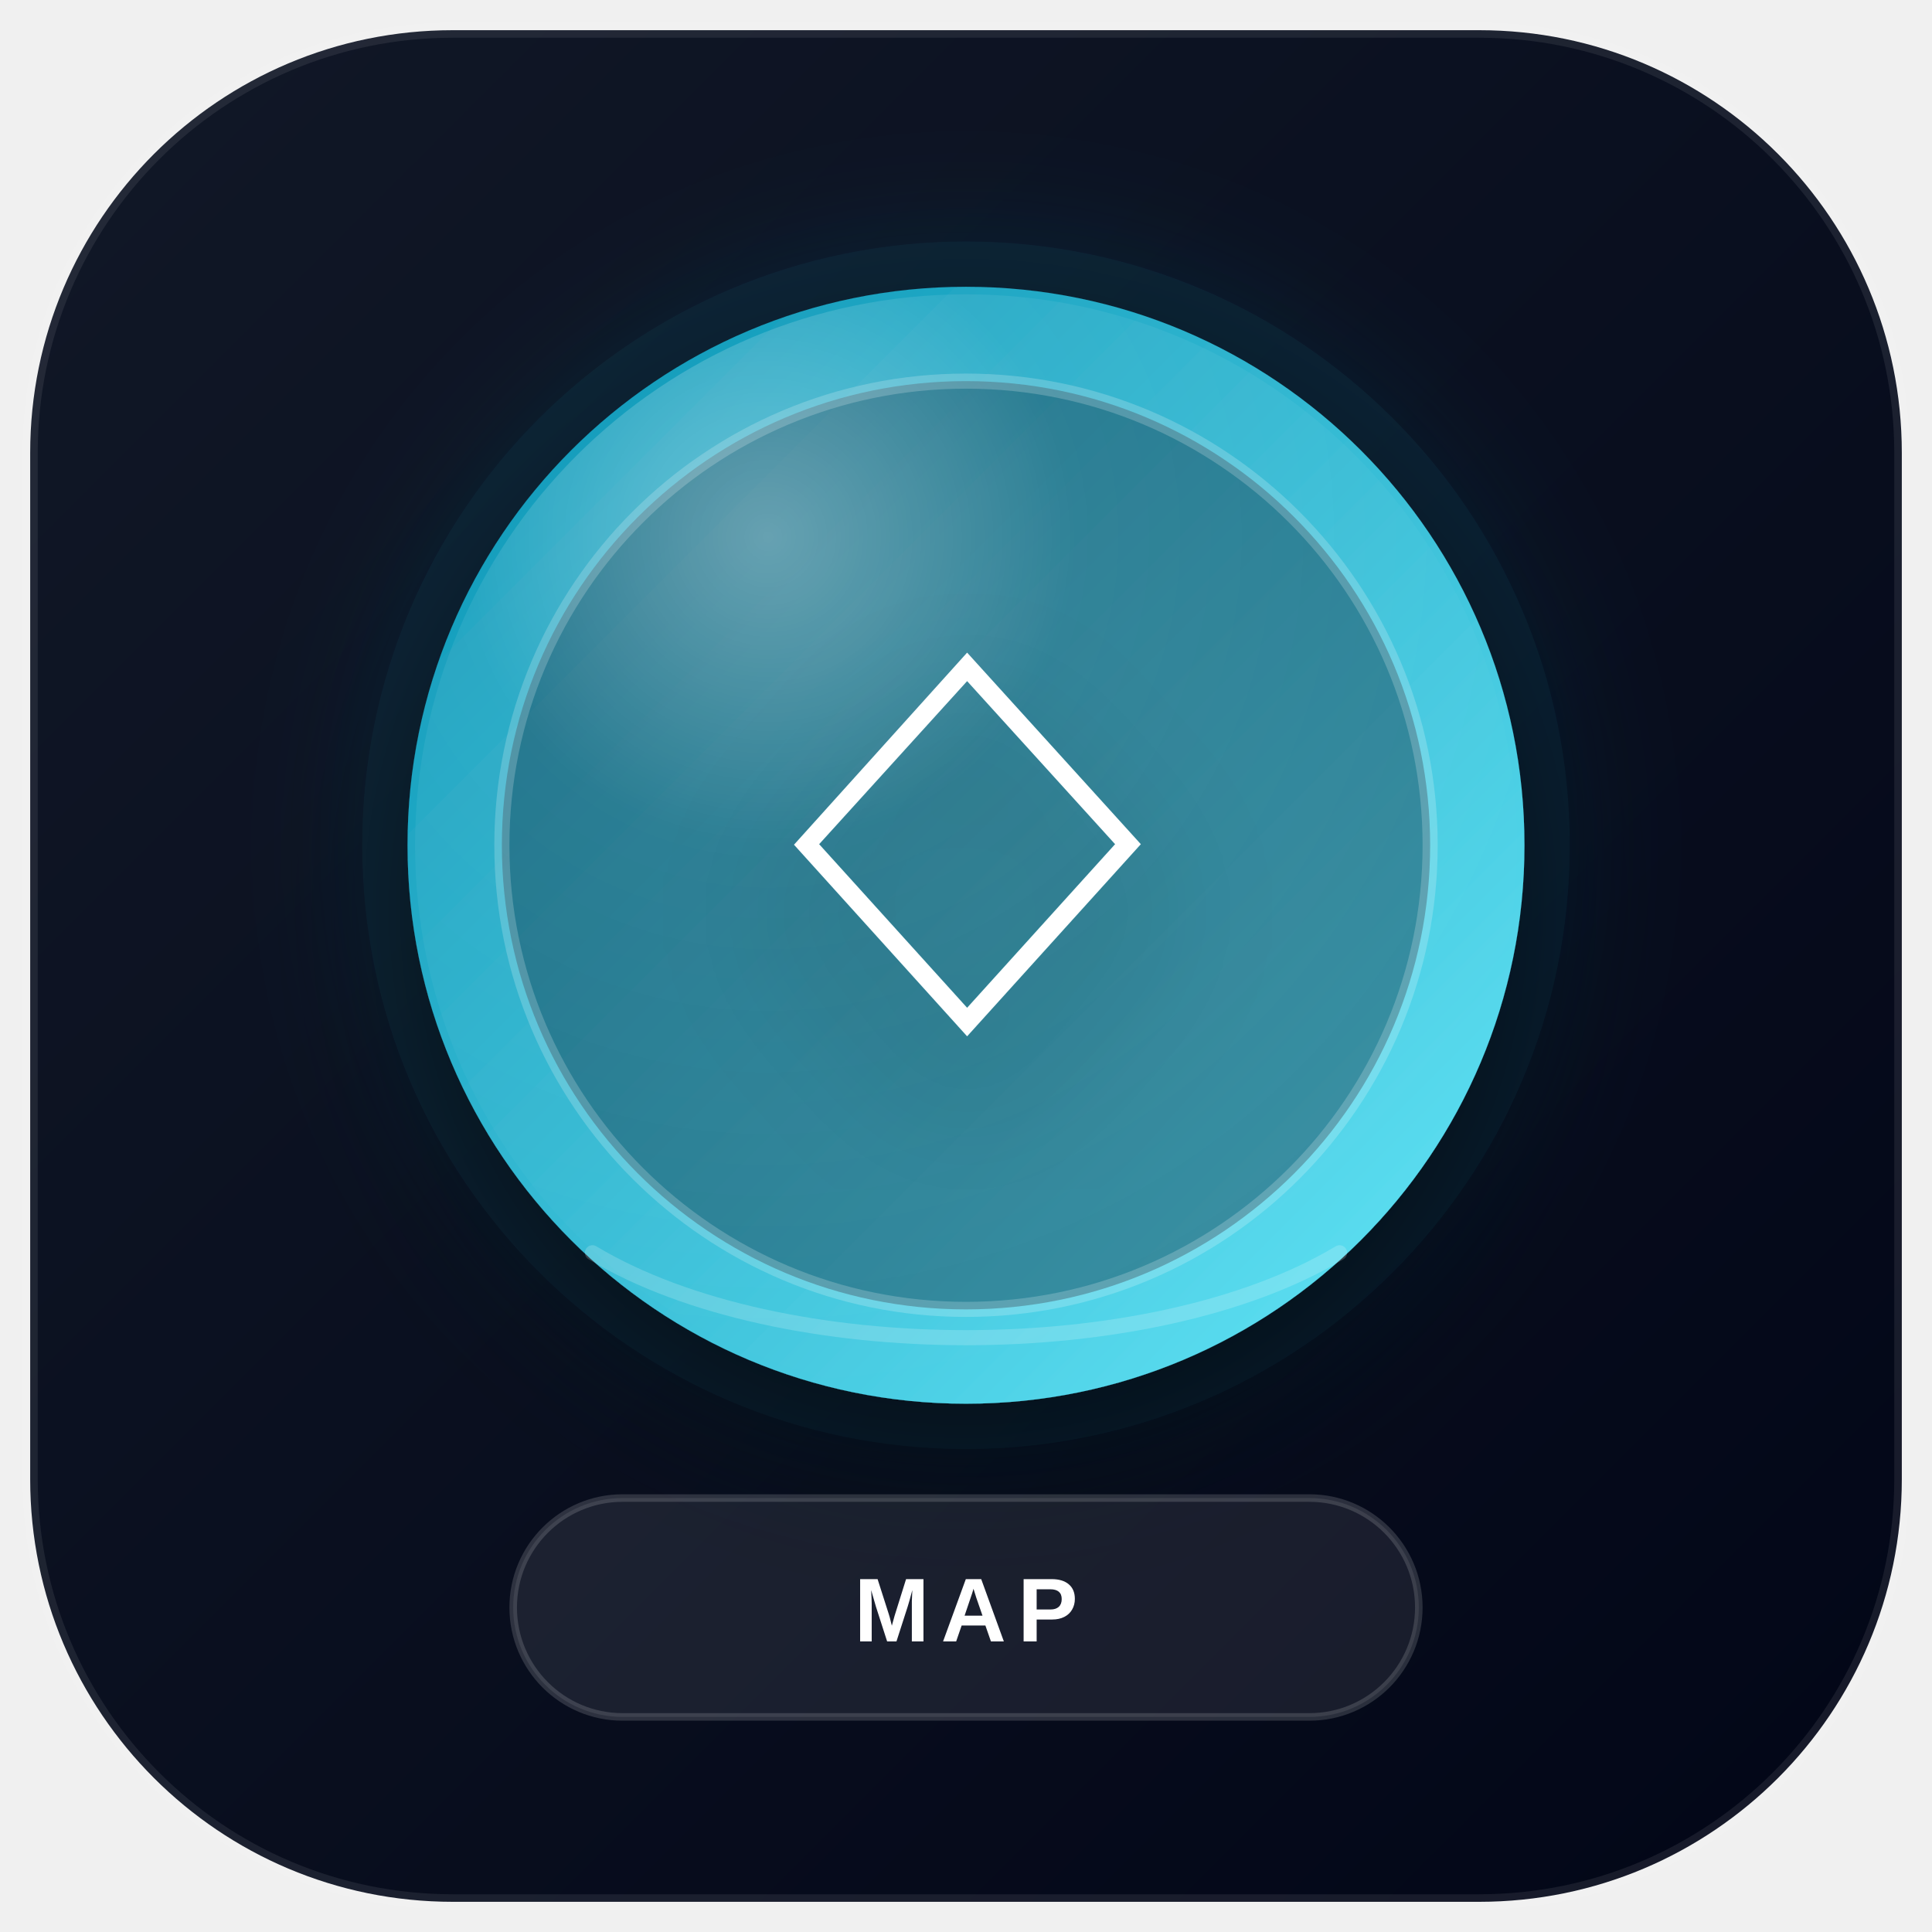
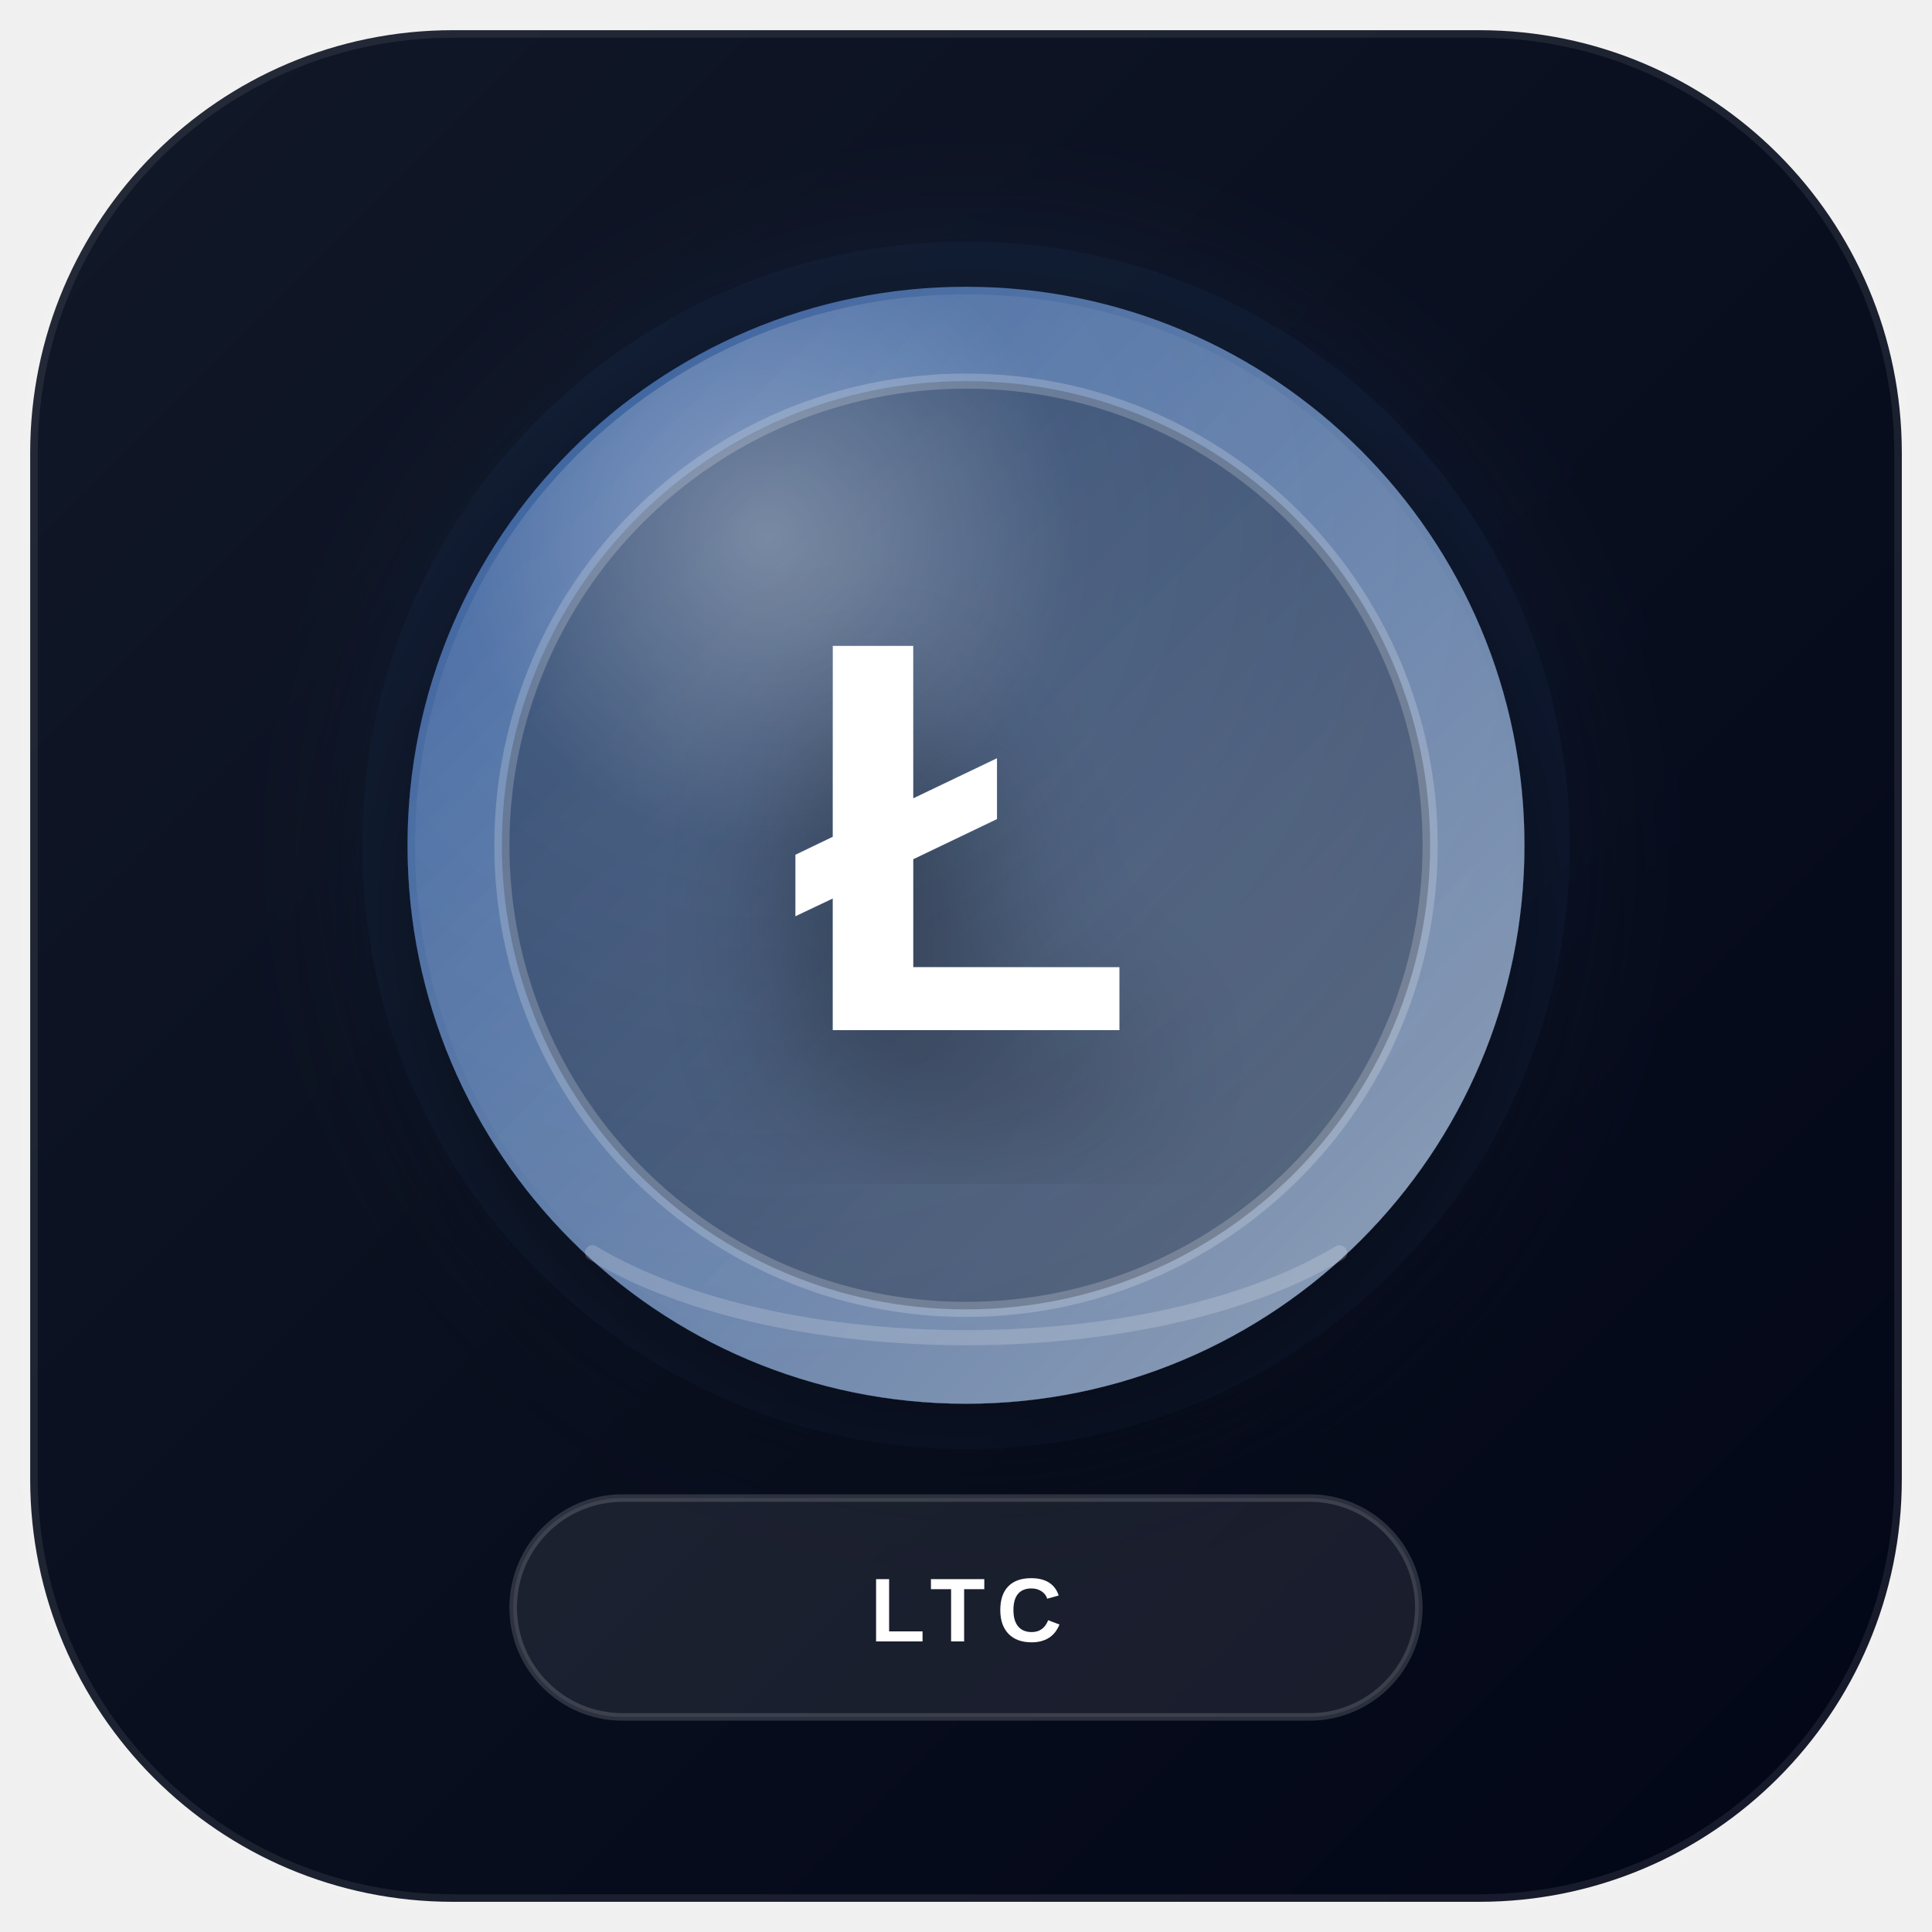
<svg xmlns="http://www.w3.org/2000/svg" viewBox="0 0 512 512" role="img">
  <defs>
    <linearGradient id="tile" x1="0" y1="0" x2="1" y2="1">
      <stop offset="0" stop-color="#111827" />
      <stop offset="1" stop-color="#020617" />
    </linearGradient>
    <linearGradient id="brand" x1="0" y1="0" x2="1" y2="1">
-       <stop offset="0" stop-color="#0891B2" />
-       <stop offset="1" stop-color="#67E8F9" />
+       <stop offset="0" stop-color="#345D9D" />
+       <stop offset="1" stop-color="#94A3B8" />
    </linearGradient>
    <radialGradient id="shine" cx="32%" cy="22%" r="78%">
      <stop offset="0" stop-color="#FFFFFF" stop-opacity=".34" />
      <stop offset=".36" stop-color="#FFFFFF" stop-opacity=".07" />
      <stop offset="1" stop-color="#FFFFFF" stop-opacity="0" />
    </radialGradient>
    <filter id="shadow" x="-40%" y="-40%" width="180%" height="180%">
      <feDropShadow dx="0" dy="18" stdDeviation="20" flood-color="#000000" flood-opacity=".48" />
    </filter>
    <filter id="glow" x="-40%" y="-40%" width="180%" height="180%">
      <feGaussianBlur stdDeviation="16" result="blur" />
      <feMerge>
        <feMergeNode in="blur" />
        <feMergeNode in="SourceGraphic" />
      </feMerge>
    </filter>
  </defs>
  <rect x="8" y="8" width="496" height="496" rx="112" fill="url(#tile)" stroke="#FFFFFF" stroke-opacity=".08" stroke-width="4" />
-   <circle cx="256" cy="224" r="160" fill="#0891B2" opacity=".14" filter="url(#glow)" />
+   <circle cx="256" cy="224" r="160" fill="#345D9D" opacity=".14" filter="url(#glow)" />
  <circle cx="256" cy="224" r="148" fill="url(#brand)" filter="url(#shadow)" />
  <circle cx="256" cy="224" r="123" fill="#07101F" fill-opacity=".36" stroke="#FFFFFF" stroke-opacity=".20" stroke-width="4" />
  <circle cx="256" cy="224" r="146" fill="url(#shine)" />
  <path d="M157 332 C207 362 305 362 355 332" fill="none" stroke="#FFFFFF" stroke-opacity=".18" stroke-width="4" stroke-linecap="round" />
-   <text x="256" y="273" text-anchor="middle" font-family="Arial,Helvetica,sans-serif" font-size="148" font-weight="800" fill="#FFFFFF" filter="url(#shadow)">◇</text>
+   <text x="256" y="273" text-anchor="middle" font-family="Arial,Helvetica,sans-serif" font-size="148" font-weight="800" fill="#FFFFFF" filter="url(#shadow)">Ł</text>
  <rect x="136" y="397" width="240" height="58" rx="29" fill="#FFFFFF" fill-opacity=".08" stroke="#FFFFFF" stroke-opacity=".15" stroke-width="2" />
-   <text x="256" y="435" text-anchor="middle" font-family="Arial,Helvetica,sans-serif" font-size="24" font-weight="800" letter-spacing="3" fill="#FFFFFF">MAP</text>
+   <text x="256" y="435" text-anchor="middle" font-family="Arial,Helvetica,sans-serif" font-size="24" font-weight="800" letter-spacing="3" fill="#FFFFFF">LTC</text>
</svg>
